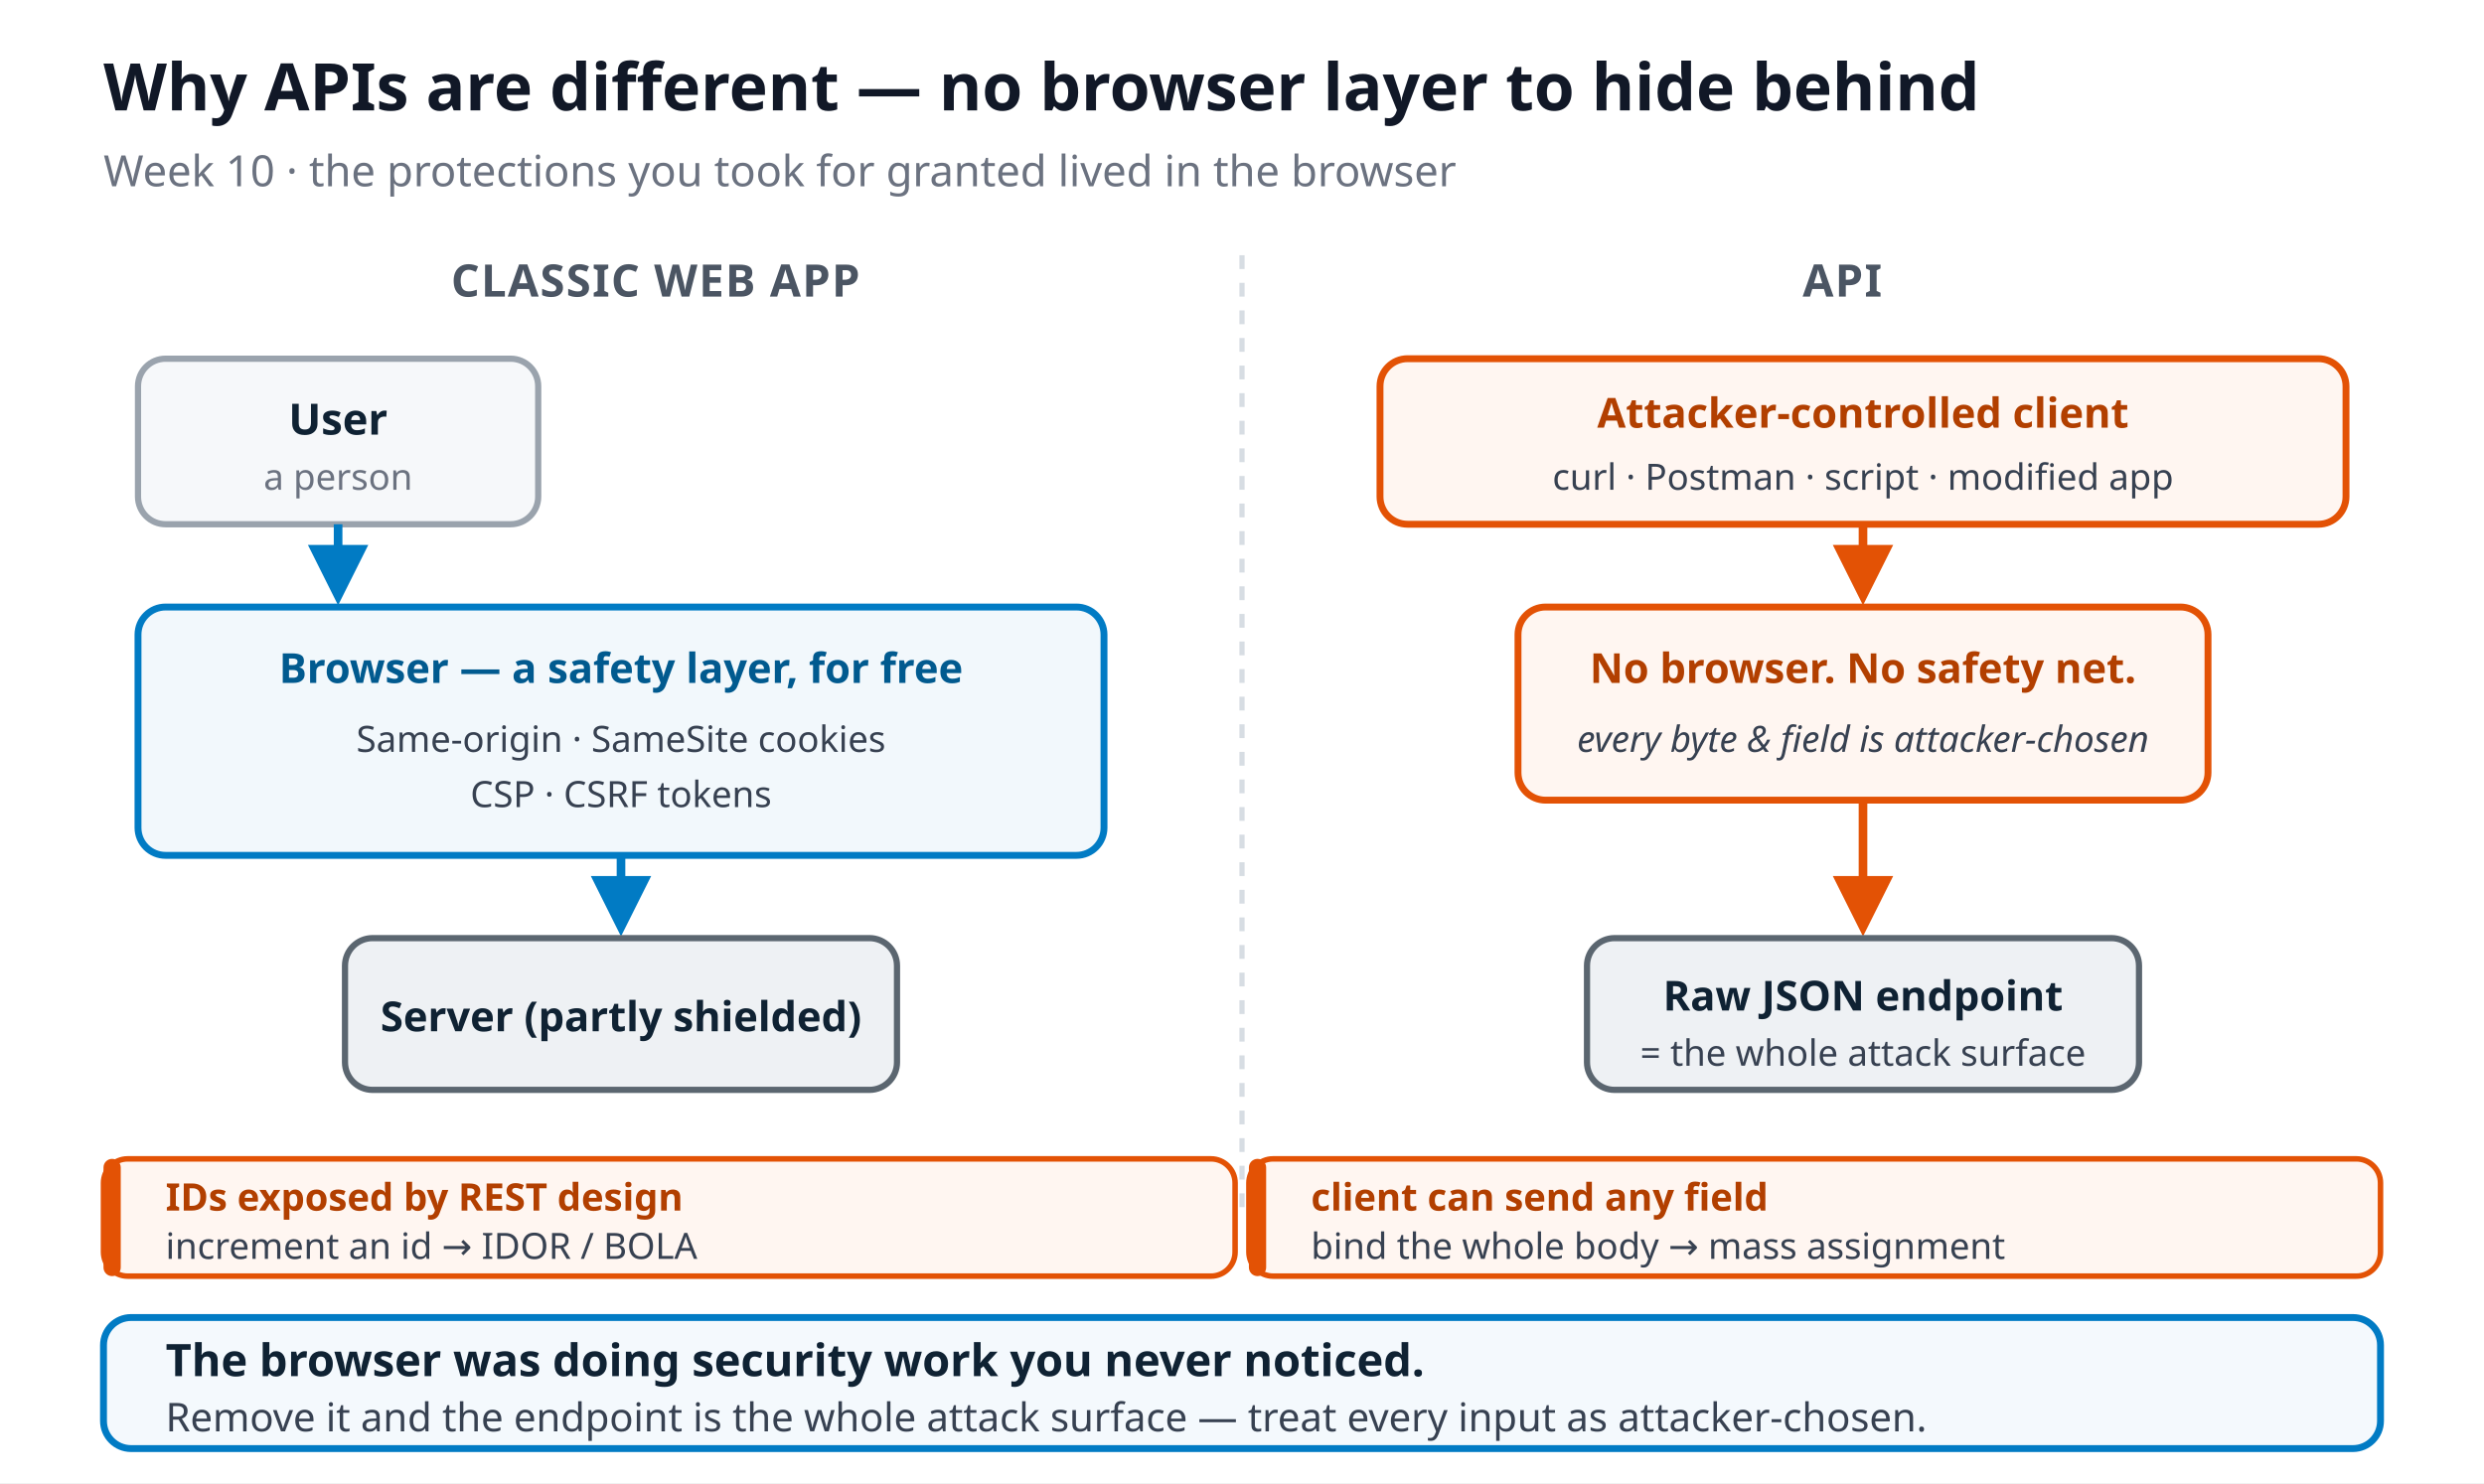
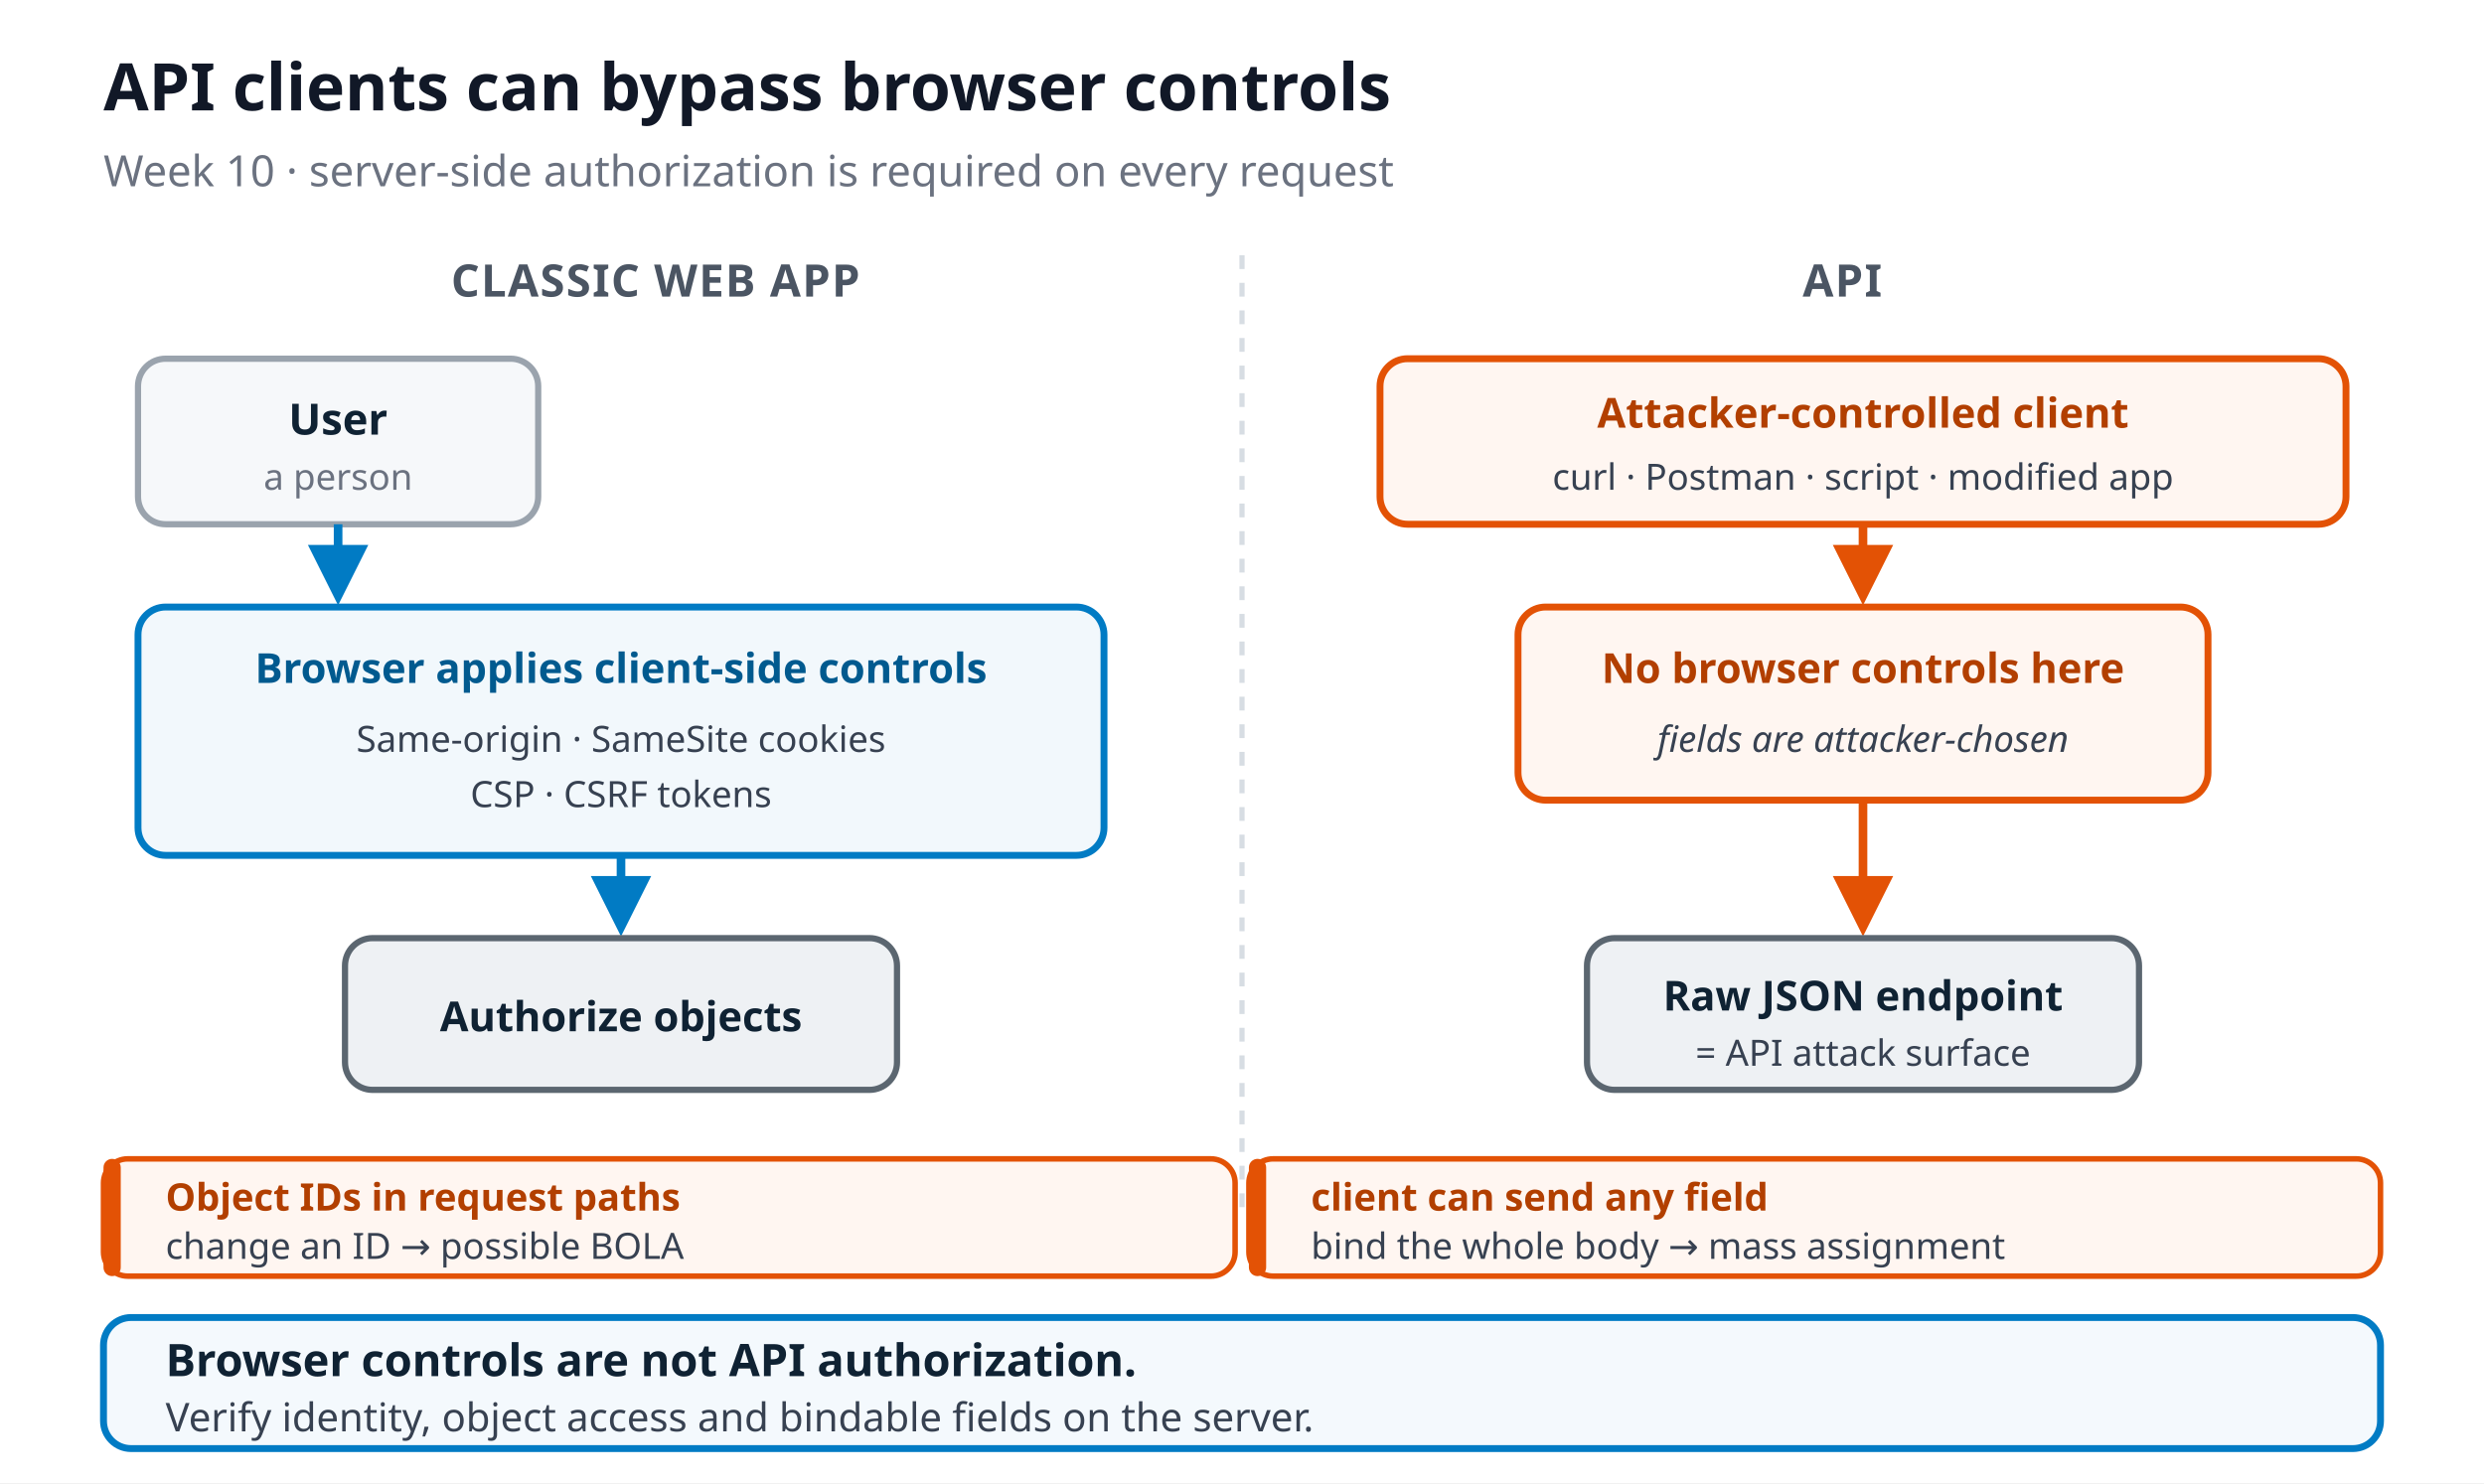
- <svg xmlns="http://www.w3.org/2000/svg" viewBox="0 0 720 430" role="img" aria-label="Why an API is a harder attack surface than a browser-fronted web app, shown side by side. On the left, the classic web app: a user talks to a browser, and the browser sits between the user and the server as a layer of safety the server gets for free — same-origin policy, SameSite cookies, CSP, and CSRF tokens all live in that browser layer and constrain what a page can send. The server is partly shielded because a real browser enforces rules before the request leaves. On the right, the API: the client is any program the attacker controls — curl, Postman, a script, a modified mobile app — and it talks straight to a raw JSON endpoint. There is no browser layer, so none of those protections exist; every byte of the request, every header, every field, is chosen by the attacker. Two consequences are called out. First, object IDs are exposed by REST design, so incrementing an id is natural and becomes IDOR and BOLA. Second, the client can send any field, so a server that binds the whole body gets mass assignment. The lesson at the foot: the browser was doing security work you never noticed; remove it and the endpoint itself is the entire attack surface, so every input must be treated as attacker-chosen.">
+ <svg xmlns="http://www.w3.org/2000/svg" viewBox="0 0 720 430" role="img" aria-label="Browser controls apply to browser interactions. Direct API clients can choose paths and fields. The server must verify identity, authorize each object and allow only intended bindable fields.">
  <style>
    .bg     { fill:#ffffff; }
    .title  { fill:#111827; font:700 19px system-ui,sans-serif; }
    .sub    { fill:#6b7280; font:400 12.5px system-ui,sans-serif; }
    .colh   { fill:#4b5563; font:700 13px system-ui,sans-serif; letter-spacing:0.4px; text-anchor:middle; }
    .mono   { font-family:ui-monospace,Menlo,Consolas,monospace; }

    .node   { fill:#f6f8fa; stroke:#9aa3ad; stroke-width:1.8; }
    .nodeh  { fill:#0f2233; font:700 12.5px system-ui,sans-serif; text-anchor:middle; }
    .nodes  { fill:#6b7280; font:400 10.5px system-ui,sans-serif; text-anchor:middle; }

    .shield { fill:#f2f8fc; stroke:#017BC4; stroke-width:2; }
    .shieldh{ fill:#015a8f; font:700 12px system-ui,sans-serif; text-anchor:middle; }
    .shieldl{ fill:#374151; font:400 10.5px system-ui,sans-serif; text-anchor:middle; }

    .raw    { fill:#fff6f1; stroke:#E35205; stroke-width:2; }
    .rawh   { fill:#b23f00; font:700 12px system-ui,sans-serif; text-anchor:middle; }
    .rawl   { fill:#374151; font:400 10.5px system-ui,sans-serif; text-anchor:middle; }

    .srv    { fill:#eef1f4; stroke:#5b6670; stroke-width:1.8; }
    .srvh   { fill:#0f2233; font:700 12px system-ui,sans-serif; text-anchor:middle; }

    .arrowG { stroke:#017BC4; stroke-width:2.5; fill:none; }
    .ahG    { fill:#017BC4; }
    .arrowA { stroke:#E35205; stroke-width:2.5; fill:none; }
    .ahA    { fill:#E35205; }
    .divide { stroke:#d7dde3; stroke-width:1.5; stroke-dasharray:4 4; }

    .conseq { fill:#fff6f1; stroke:#E35205; stroke-width:1.6; }
    .conseqacc { fill:#E35205; }
    .conseqt{ fill:#b23f00; font:700 11px system-ui,sans-serif; }
    .conseql{ fill:#374151; font:400 10.5px system-ui,sans-serif; }

    .banner { fill:#f4f9fd; stroke:#017BC4; stroke-width:2; }
    .bant   { fill:#0f2233; font:700 13px system-ui,sans-serif; }
    .banl   { fill:#374151; font:400 11.5px system-ui,sans-serif; }

-     @media (prefers-color-scheme: dark) {
-       .bg     { fill:#0b1016; }
-       .title  { fill:#f3f4f6; }
-       .sub    { fill:#9aa3ad; }
-       .colh   { fill:#c4ccd4; }
- 
-       .node   { fill:#141a20; stroke:#5b6670; }
-       .nodeh  { fill:#e5eef5; }
-       .nodes  { fill:#9aa3ad; }
- 
-       .shield { fill:#101d27; stroke:#4aa3dd; }
-       .shieldh{ fill:#4aa3dd; }
-       .shieldl{ fill:#c4ccd4; }
- 
-       .raw    { fill:#241812; stroke:#ff7a3d; }
-       .rawh   { fill:#ff7a3d; }
-       .rawl   { fill:#c4ccd4; }
- 
-       .srv    { fill:#1a2027; stroke:#5b6670; }
-       .srvh   { fill:#e5eef5; }
- 
-       .arrowG { stroke:#4aa3dd; }
-       .ahG    { fill:#4aa3dd; }
-       .arrowA { stroke:#ff7a3d; }
-       .ahA    { fill:#ff7a3d; }
-       .divide { stroke:#33404c; }
- 
-       .conseq { fill:#241812; stroke:#ff7a3d; }
-       .conseqacc { fill:#ff7a3d; }
-       .conseqt{ fill:#ff7a3d; }
-       .conseql{ fill:#c4ccd4; }
- 
-       .banner { fill:#0f1c26; stroke:#4aa3dd; }
-       .bant   { fill:#e5eef5; }
-       .banl   { fill:#c4ccd4; }
-     }
  </style>
  <rect class="bg" x="0" y="0" width="720" height="430" />
  <defs>
    <marker id="wahG" viewBox="0 0 10 10" refX="8" refY="5" markerWidth="7" markerHeight="7" orient="auto-start-reverse">
      <path class="ahG" d="M0,0 L10,5 L0,10 z" />
    </marker>
    <marker id="wahA" viewBox="0 0 10 10" refX="8" refY="5" markerWidth="7" markerHeight="7" orient="auto-start-reverse">
      <path class="ahA" d="M0,0 L10,5 L0,10 z" />
    </marker>
  </defs>
-   <text class="title" x="30" y="32">Why APIs are different — no browser layer to hide behind</text>
-   <text class="sub" x="30" y="54">Week 10 · the protections you took for granted lived in the browser</text>
+   <text class="title" x="30" y="32">API clients can bypass browser controls</text>
+   <text class="sub" x="30" y="54">Week 10 · server-side authorization is required on every request</text>
  <line class="divide" x1="360" y1="74" x2="360" y2="352" />
  <text class="colh" x="190" y="86">CLASSIC WEB APP</text>
  <text class="colh" x="534" y="86">API</text>
  <rect class="node" x="40" y="104" width="116" height="48" rx="8" />
  <text class="nodeh" x="98" y="126">User</text>
  <text class="nodes" x="98" y="142">a person</text>
  <path class="arrowG" d="M98,152 L98,172" marker-end="url(#wahG)" />
  <rect class="shield" x="40" y="176" width="280" height="72" rx="8" />
-   <text class="shieldh" x="180" y="198">Browser — a safety layer, for free</text>
+   <text class="shieldh" x="180" y="198">Browser applies client-side controls</text>
  <text class="shieldl" x="180" y="218">Same-origin · SameSite cookies</text>
  <text class="shieldl" x="180" y="234">CSP · CSRF tokens</text>
  <path class="arrowG" d="M180,248 L180,268" marker-end="url(#wahG)" />
  <rect class="srv" x="100" y="272" width="160" height="44" rx="8" />
-   <text class="srvh" x="180" y="299">Server (partly shielded)</text>
+   <text class="srvh" x="180" y="299">Authorize objects</text>
  <rect class="raw" x="400" y="104" width="280" height="48" rx="8" />
  <text class="rawh" x="540" y="124">Attacker-controlled client</text>
  <text class="rawl" x="540" y="142">curl · Postman · script · modified app</text>
  <path class="arrowA" d="M540,152 L540,172" marker-end="url(#wahA)" />
  <rect class="raw" x="440" y="176" width="200" height="56" rx="8" />
-   <text class="rawh" x="540" y="198">No browser. No safety net.</text>
-   <text class="rawl" x="540" y="218" style="font-style:italic">every byte &amp; field is attacker-chosen</text>
+   <text class="rawh" x="540" y="198">No browser controls here</text>
+   <text class="rawl" x="540" y="218" style="font-style:italic">fields are attacker-chosen</text>
  <path class="arrowA" d="M540,232 L540,268" marker-end="url(#wahA)" />
  <rect class="srv" x="460" y="272" width="160" height="44" rx="8" />
  <text class="srvh" x="540" y="293">Raw JSON endpoint</text>
-   <text class="rawl" x="540" y="309">= the whole attack surface</text>
+   <text class="rawl" x="540" y="309">= API attack surface</text>
  <rect class="conseq" x="30" y="336" width="328" height="34" rx="7" />
  <rect class="conseqacc" x="30" y="336" width="5" height="34" rx="2.5" />
-   <text class="conseqt" x="48" y="351">IDs exposed by REST design</text>
-   <text class="conseql" x="48" y="365">increment an id → IDOR / BOLA</text>
+   <text class="conseqt" x="48" y="351">Object IDs in request paths</text>
+   <text class="conseql" x="48" y="365">change an ID → possible BOLA</text>
  <rect class="conseq" x="362" y="336" width="328" height="34" rx="7" />
  <rect class="conseqacc" x="362" y="336" width="5" height="34" rx="2.5" />
  <text class="conseqt" x="380" y="351">client can send any field</text>
  <text class="conseql" x="380" y="365">bind the whole body → mass assignment</text>
  <rect class="banner" x="30" y="382" width="660" height="38" rx="8" />
-   <text class="bant" x="48" y="399">The browser was doing security work you never noticed.</text>
-   <text class="banl" x="48" y="415">Remove it and the endpoint is the whole attack surface — treat every input as attacker-chosen.</text>
+   <text class="bant" x="48" y="399">Browser controls are not API authorization.</text>
+   <text class="banl" x="48" y="415">Verify identity, object access and bindable fields on the server.</text>
</svg>
